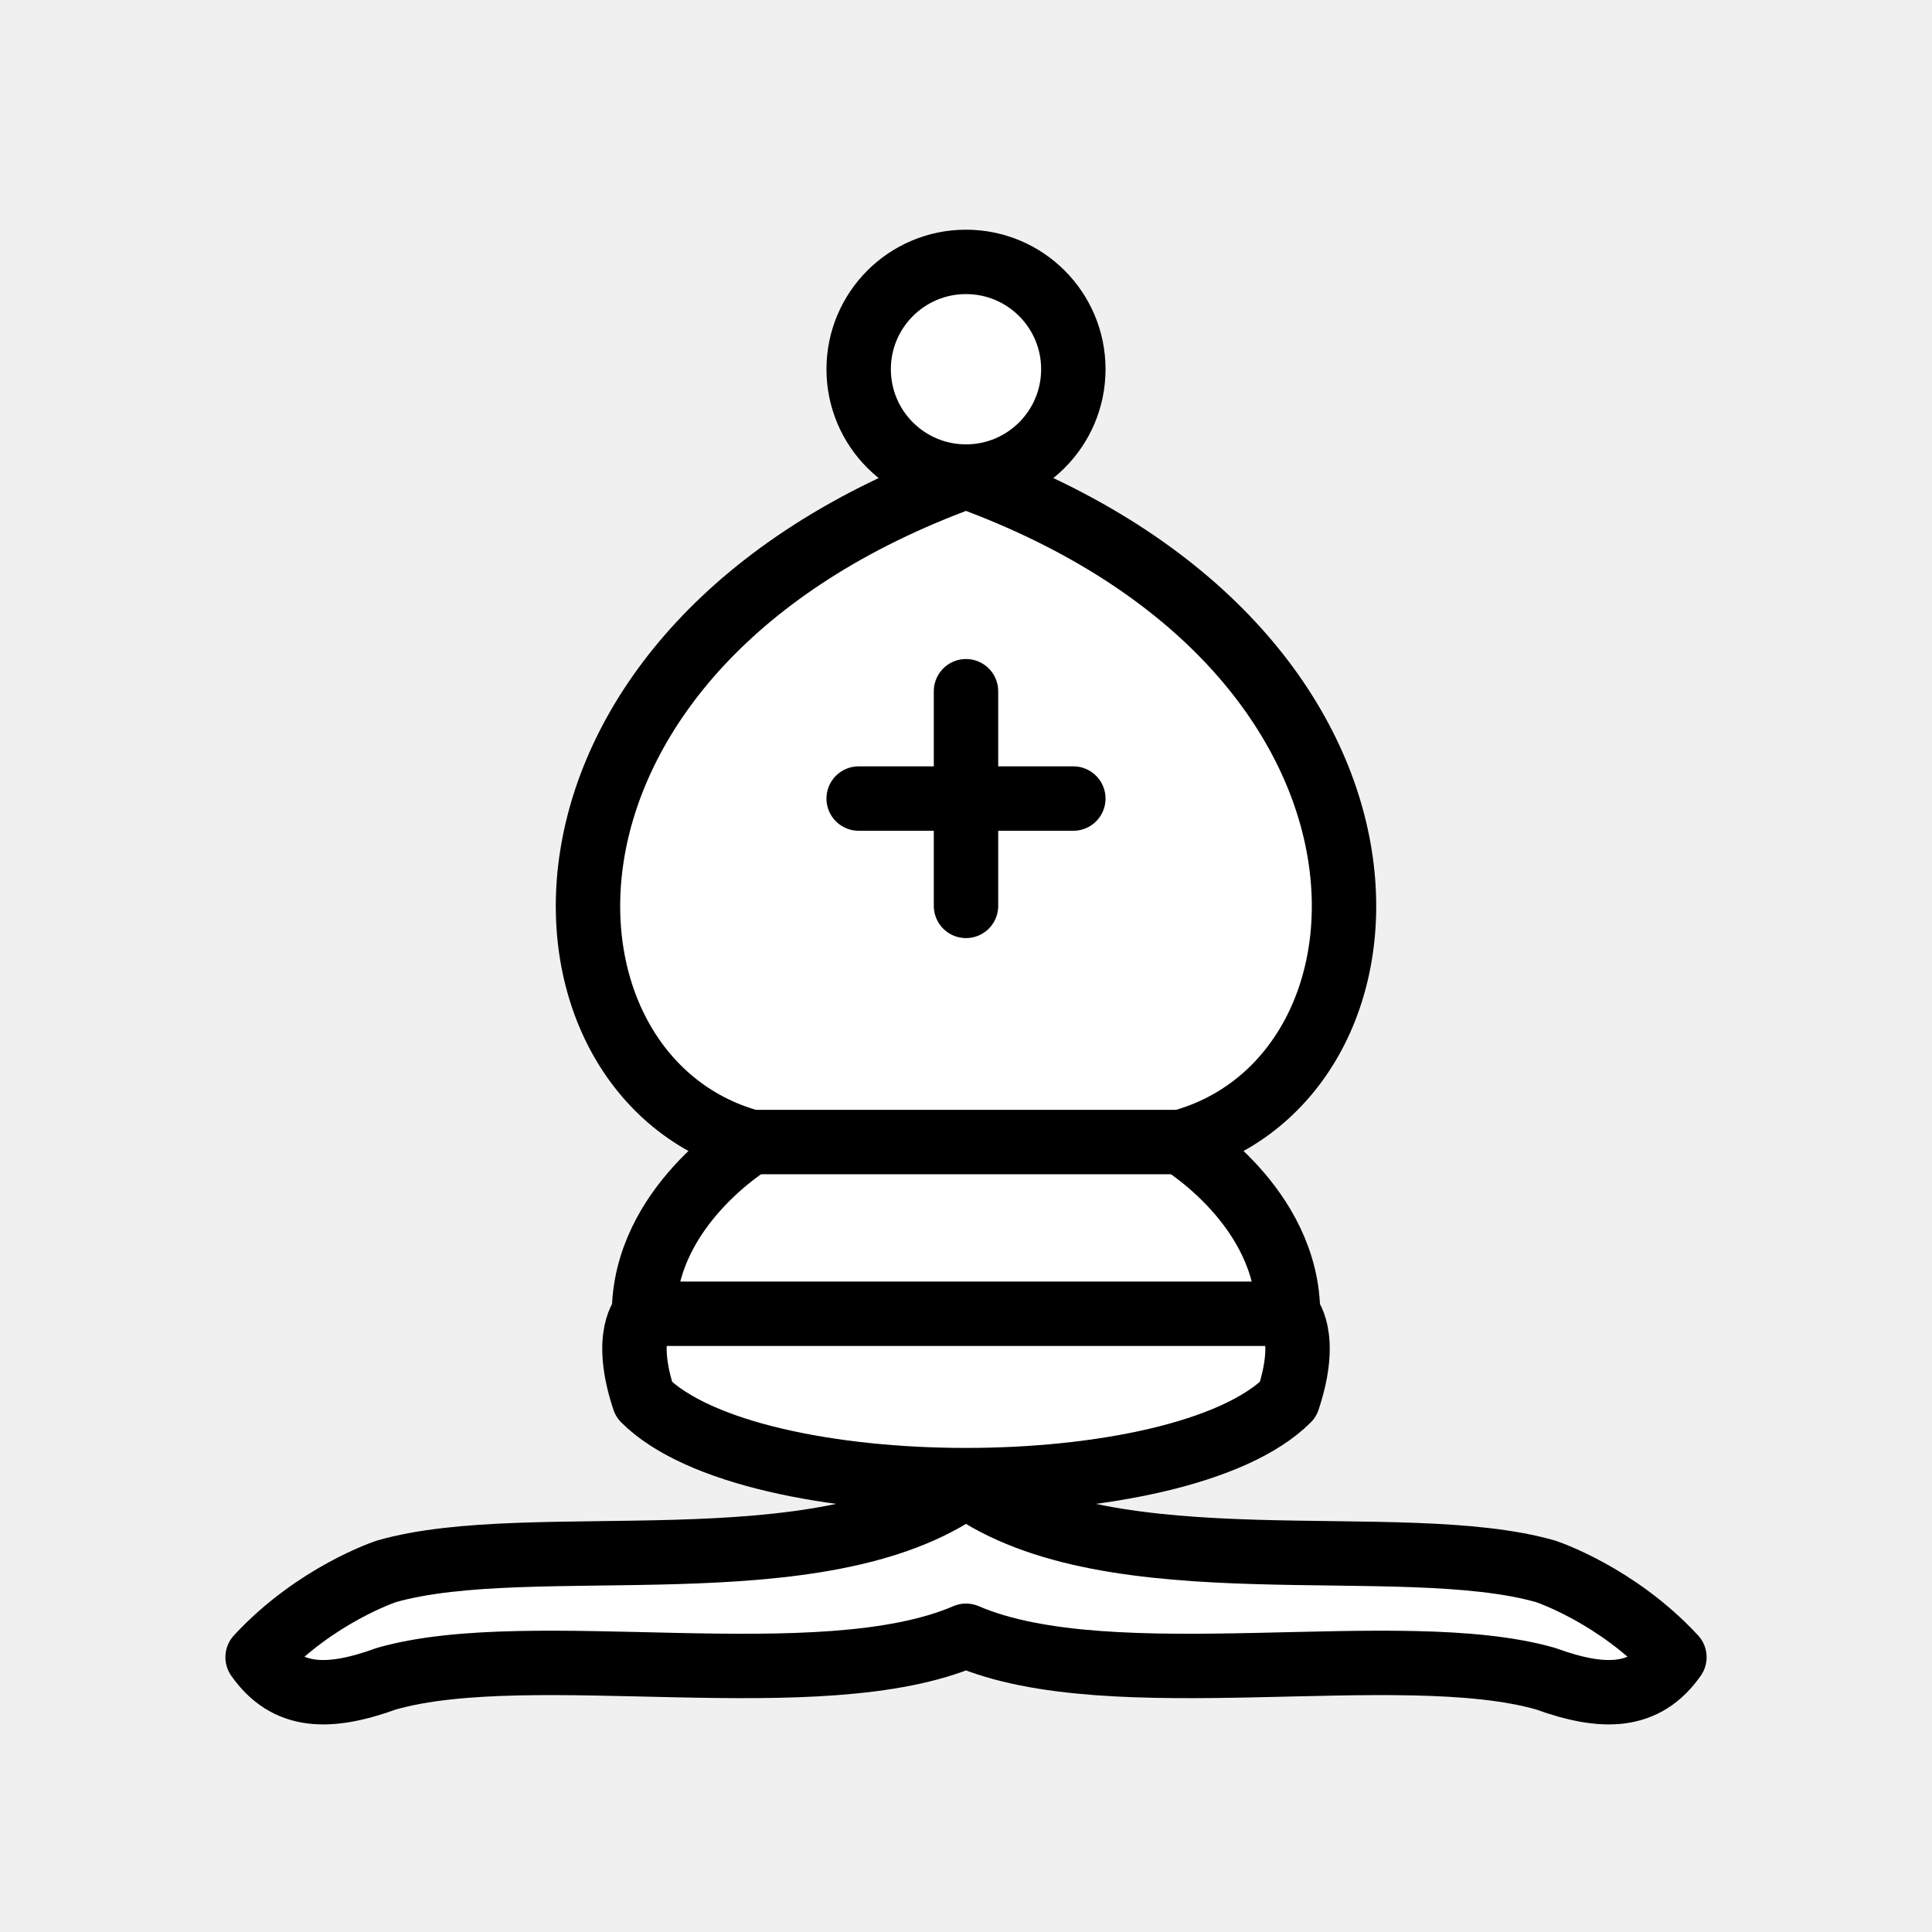
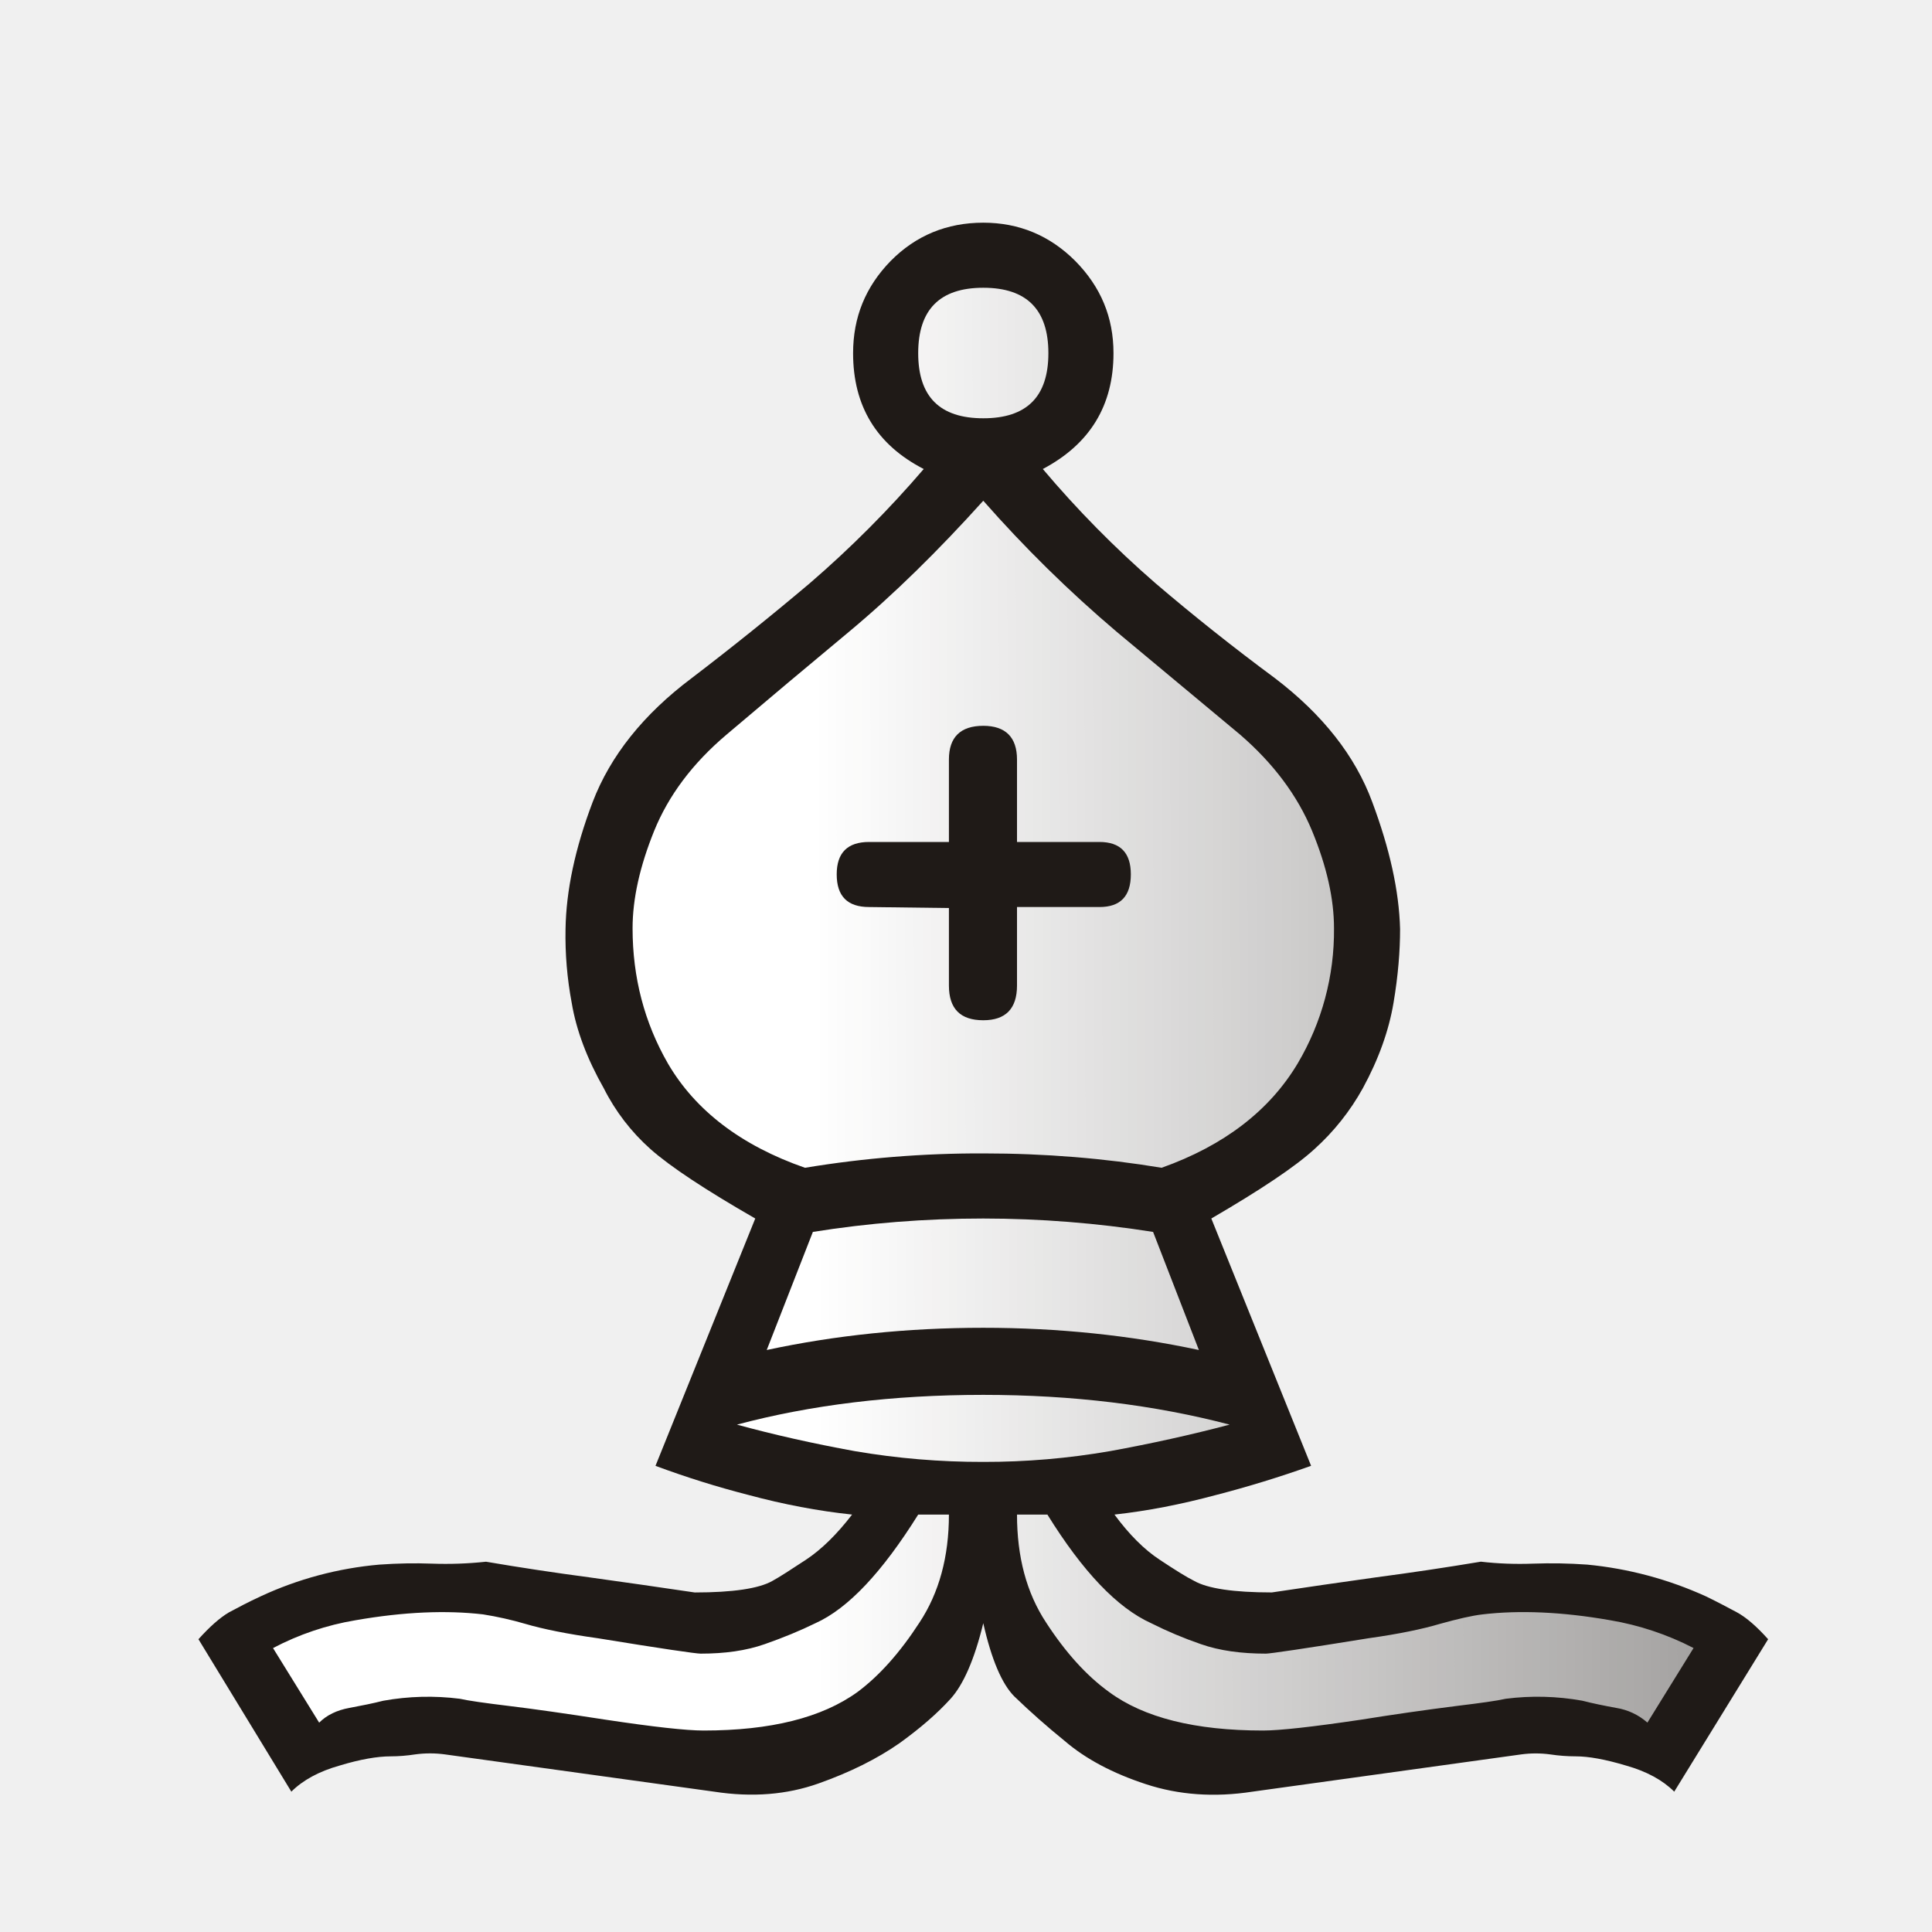
- <svg xmlns="http://www.w3.org/2000/svg" version="1.1" width="45" height="45">
-   <g style="opacity:1; fill:none; fill-rule:evenodd; fill-opacity:1; stroke:#000000; stroke-width:1.5; stroke-linecap:round; stroke-linejoin:round; stroke-miterlimit:4; stroke-dasharray:none; stroke-opacity:1;" transform="translate(0,0.6)">
-     <g style="fill:#ffffff; stroke:#000000; stroke-linecap:butt;">
-       <path d="M 9,36 C 12.39,35.03 19.11,36.43 22.5,34 C 25.89,36.43 32.61,35.03 36,36 C 36,36 37.65,36.54 39,38 C 38.32,38.97 37.35,38.99 36,38.5 C 32.61,37.53 25.89,38.96 22.5,37.5 C 19.11,38.96 12.39,37.53 9,38.5 C 7.65,38.99 6.68,38.97 6,38 C 7.35,36.54 9,36 9,36 z" />
-       <path d="M 15,32 C 17.5,34.5 27.5,34.5 30,32 C 30.5,30.5 30,30 30,30 C 30,27.5 27.5,26 27.5,26 C 33,24.5 33.5,14.5 22.5,10.5 C 11.5,14.5 12,24.5 17.5,26 C 17.5,26 15,27.5 15,30 C 15,30 14.5,30.5 15,32 z" />
-       <path d="M 25 8 A 2.5 2.5 0 1 1  20,8 A 2.5 2.5 0 1 1  25 8 z" />
-     </g>
-     <path d="M 17.5,26 L 27.5,26 M 15,30 L 30,30 M 22.5,15.5 L 22.5,20.5 M 20,18 L 25,18" style="fill:none; stroke:#000000; stroke-linejoin:miter;" />
-   </g>
+ <svg xmlns="http://www.w3.org/2000/svg" width="50mm" height="50mm" fill-rule="evenodd" clip-rule="evenodd" image-rendering="optimizeQuality" shape-rendering="geometricPrecision" text-rendering="geometricPrecision" viewBox="0 0 50 50">
+   <linearGradient id="a" x1="21.13" x2="77.641" y1="37.592" y2="37.469" gradientUnits="userSpaceOnUse">
+     <stop offset="0" stop-color="#fff" />
+     <stop offset="1" stop-color="#fff" stop-opacity="0" />
+   </linearGradient>
+   <path fill="#1f1a17" d="M25.447 42.008c-.228.94-.516 1.592-.846 1.956s-.762.745-1.313 1.143c-.592.415-1.295.762-2.108 1.05s-1.71.364-2.7.211l-6.969-.965a2.858 2.858 0 0 0-.762 0c-.22.034-.432.051-.635.051-.347 0-.787.076-1.32.237-.542.152-.957.381-1.254.677l-2.404-3.945c.296-.33.559-.559.787-.694.237-.127.508-.271.821-.415a9.179 9.179 0 0 1 3.074-.822c.466-.033.923-.042 1.363-.025a9.8 9.8 0 0 0 1.397-.05c.89.152 1.786.287 2.684.406.906.127 1.812.254 2.718.39.99 0 1.66-.102 2.006-.297.187-.102.474-.288.872-.55.398-.263.796-.652 1.194-1.169-.88-.093-1.77-.262-2.684-.508a24.094 24.094 0 0 1-2.404-.753l2.582-6.401c-1.295-.745-2.193-1.338-2.71-1.795a5.3 5.3 0 0 1-1.21-1.575c-.432-.762-.711-1.499-.83-2.21a9.341 9.341 0 0 1-.16-1.913c.016-.99.245-2.083.702-3.285.457-1.194 1.312-2.27 2.566-3.21a79.091 79.091 0 0 0 3.056-2.455 27.746 27.746 0 0 0 2.946-2.954c-1.219-.627-1.828-1.626-1.828-2.998 0-.93.321-1.718.973-2.387.652-.66 1.457-.99 2.396-.99.923 0 1.72.33 2.38.99.66.669.99 1.456.99 2.387 0 1.355-.61 2.354-1.829 2.998a26.796 26.796 0 0 0 2.913 2.954c.982.839 2.015 1.66 3.09 2.456 1.236.94 2.083 2.015 2.523 3.209.449 1.202.694 2.294.72 3.285 0 .567-.05 1.202-.17 1.913s-.38 1.448-.795 2.21a6.084 6.084 0 0 1-1.253 1.575c-.5.457-1.389 1.05-2.667 1.795l2.582 6.4a28.57 28.57 0 0 1-2.455.754c-.915.246-1.787.415-2.634.508.381.517.771.906 1.169 1.168.398.263.694.45.897.55.347.196 1.016.297 2.007.297a263.35 263.35 0 0 1 2.692-.39 81.13 81.13 0 0 0 2.718-.406c.44.051.89.068 1.346.051a13.12 13.12 0 0 1 1.406.025 9.627 9.627 0 0 1 3.073.822c.297.144.567.288.805.415.245.135.508.364.804.694l-2.43 3.945c-.296-.296-.711-.525-1.253-.677-.534-.16-.965-.237-1.296-.237-.22 0-.44-.017-.66-.05a2.794 2.794 0 0 0-.753 0l-6.952.964c-.99.153-1.913.085-2.76-.194-.855-.28-1.558-.652-2.1-1.118a20.04 20.04 0 0 1-1.303-1.151c-.322-.322-.593-.957-.805-1.897" />
+   <path fill="url(#a)" d="M26.32 39.197c0 1.092.245 2.024.753 2.794.5.77 1.041 1.372 1.626 1.795.905.669 2.235 1 3.987 1 .432 0 1.279-.094 2.532-.28a74.737 74.737 0 0 1 2.48-.356c.627-.076 1.05-.135 1.27-.186a6.53 6.53 0 0 1 1.982.05c.262.068.559.128.88.187a1.6 1.6 0 0 1 .805.38l1.194-1.93a7.372 7.372 0 0 0-2.16-.72c-1.252-.22-2.353-.262-3.301-.151-.28.033-.644.118-1.101.245-.457.136-1.067.263-1.846.372-1.676.272-2.557.399-2.658.399-.644 0-1.203-.077-1.685-.246a10.37 10.37 0 0 1-1.287-.542c-.88-.398-1.77-1.338-2.684-2.81zm-1.762 0h-.795c-.932 1.49-1.812 2.43-2.659 2.811-.398.195-.83.373-1.312.542-.483.17-1.033.246-1.66.246-.118 0-.999-.127-2.658-.398-.788-.11-1.423-.238-1.88-.373a8.828 8.828 0 0 0-1.092-.245c-.948-.11-2.04-.068-3.302.152a7.056 7.056 0 0 0-2.134.72l1.194 1.93c.195-.195.457-.322.779-.381.322-.06.618-.119.88-.186a6.53 6.53 0 0 1 1.982-.051c.22.05.643.11 1.27.186.626.076 1.465.195 2.506.356 1.236.186 2.083.28 2.531.28 1.736 0 3.065-.331 3.988-1 .567-.423 1.1-1.024 1.6-1.795.508-.77.762-1.702.762-2.794m.89-9.347c1.6 0 3.14.127 4.614.372 1.617-.575 2.794-1.481 3.522-2.7a6.745 6.745 0 0 0 .94-3.497c0-.762-.187-1.6-.568-2.523-.38-.915-.999-1.744-1.862-2.49-.974-.812-2.04-1.701-3.2-2.666a33.093 33.093 0 0 1-3.447-3.387c-1.16 1.287-2.311 2.421-3.47 3.387a406.55 406.55 0 0 0-3.176 2.667c-.88.745-1.499 1.574-1.871 2.489-.373.923-.559 1.76-.559 2.523 0 1.27.305 2.438.914 3.497.712 1.219 1.897 2.125 3.548 2.7a27.749 27.749 0 0 1 4.614-.372zm0 4.513c1.938 0 3.793.194 5.579.575l-1.185-3.056a28.297 28.297 0 0 0-4.395-.347c-1.507 0-2.98.118-4.41.347l-1.194 3.056c1.769-.38 3.64-.575 5.604-.575zm0-23.538c1.126 0 1.684-.559 1.684-1.685s-.559-1.693-1.685-1.693-1.684.567-1.684 1.693.558 1.685 1.684 1.685zm0 27.009a18.97 18.97 0 0 0 3.285-.28c1.066-.194 2.1-.423 3.09-.685-1.94-.508-4.064-.77-6.376-.77-2.345 0-4.47.262-6.375.77.957.262 1.973.49 3.048.686a19.46 19.46 0 0 0 3.327.279zm-.89-14.334-2.065-.026c-.56 0-.839-.279-.839-.846 0-.559.28-.838.839-.838h2.065v-2.134c0-.576.297-.872.89-.872.575 0 .872.296.872.872v2.134h2.133c.542 0 .813.28.813.838 0 .567-.271.846-.813.846H26.32v2.032c0 .602-.297.898-.873.898-.592 0-.889-.296-.889-.898z" />
</svg>
